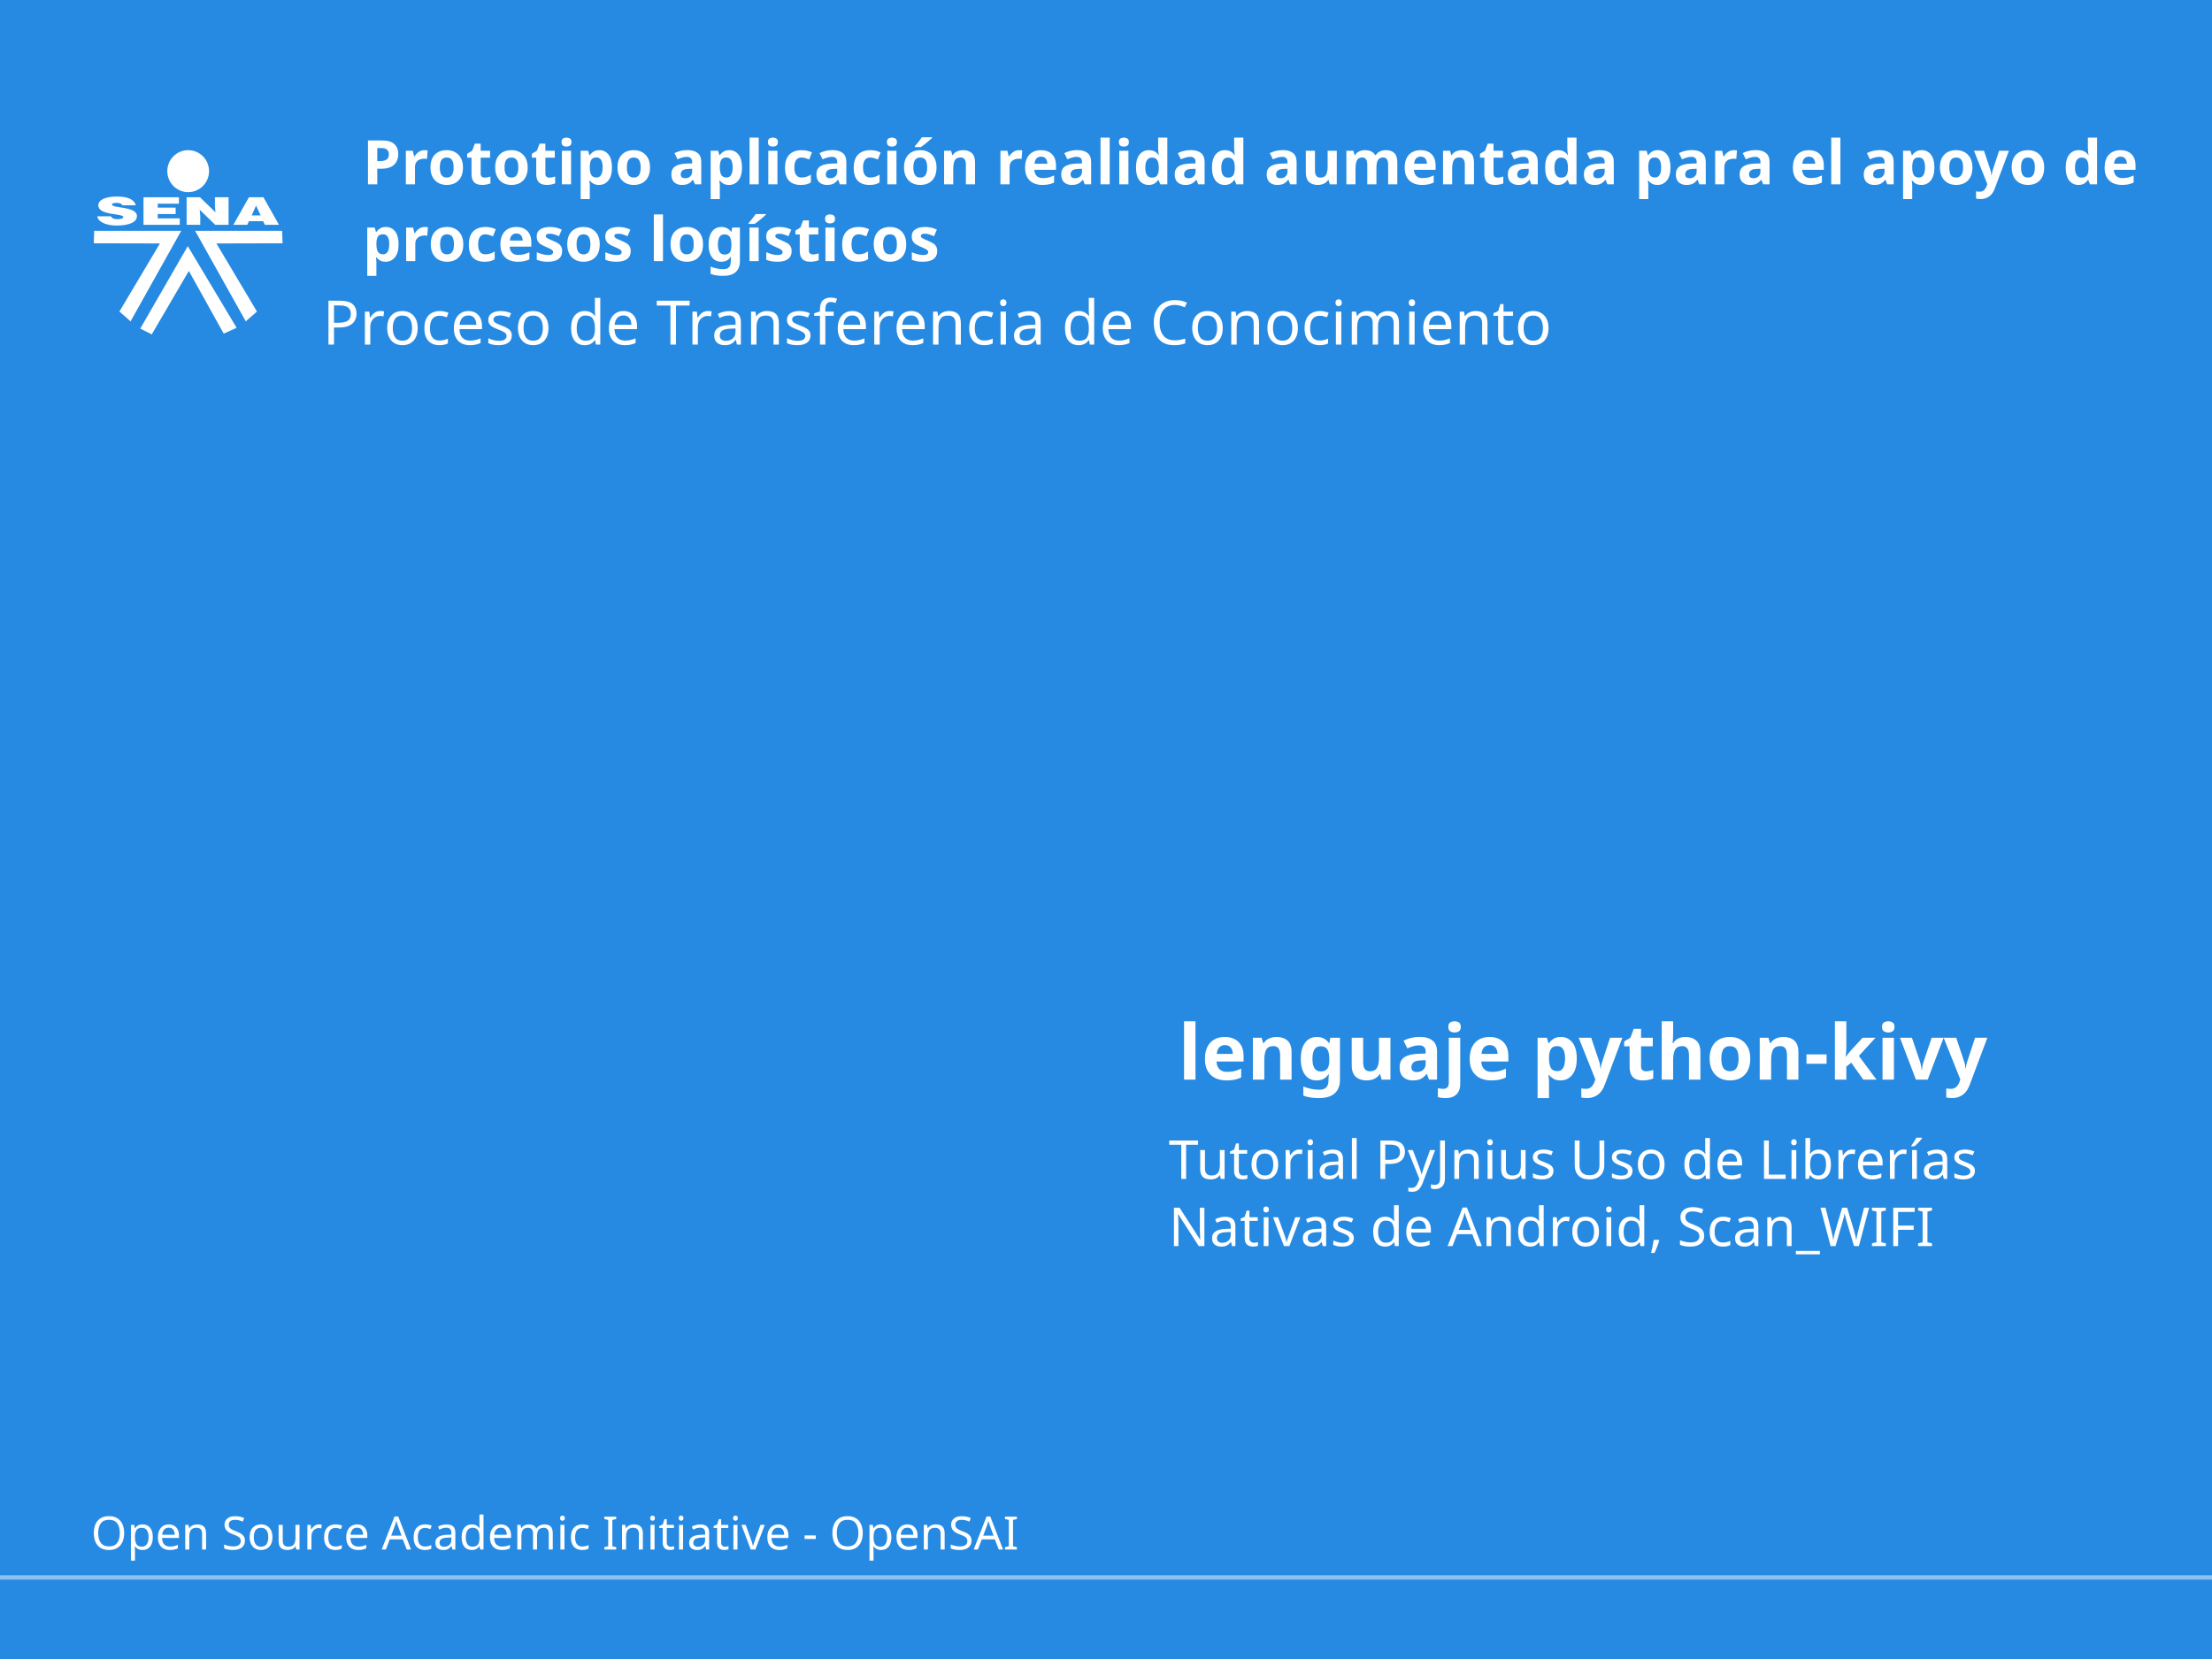
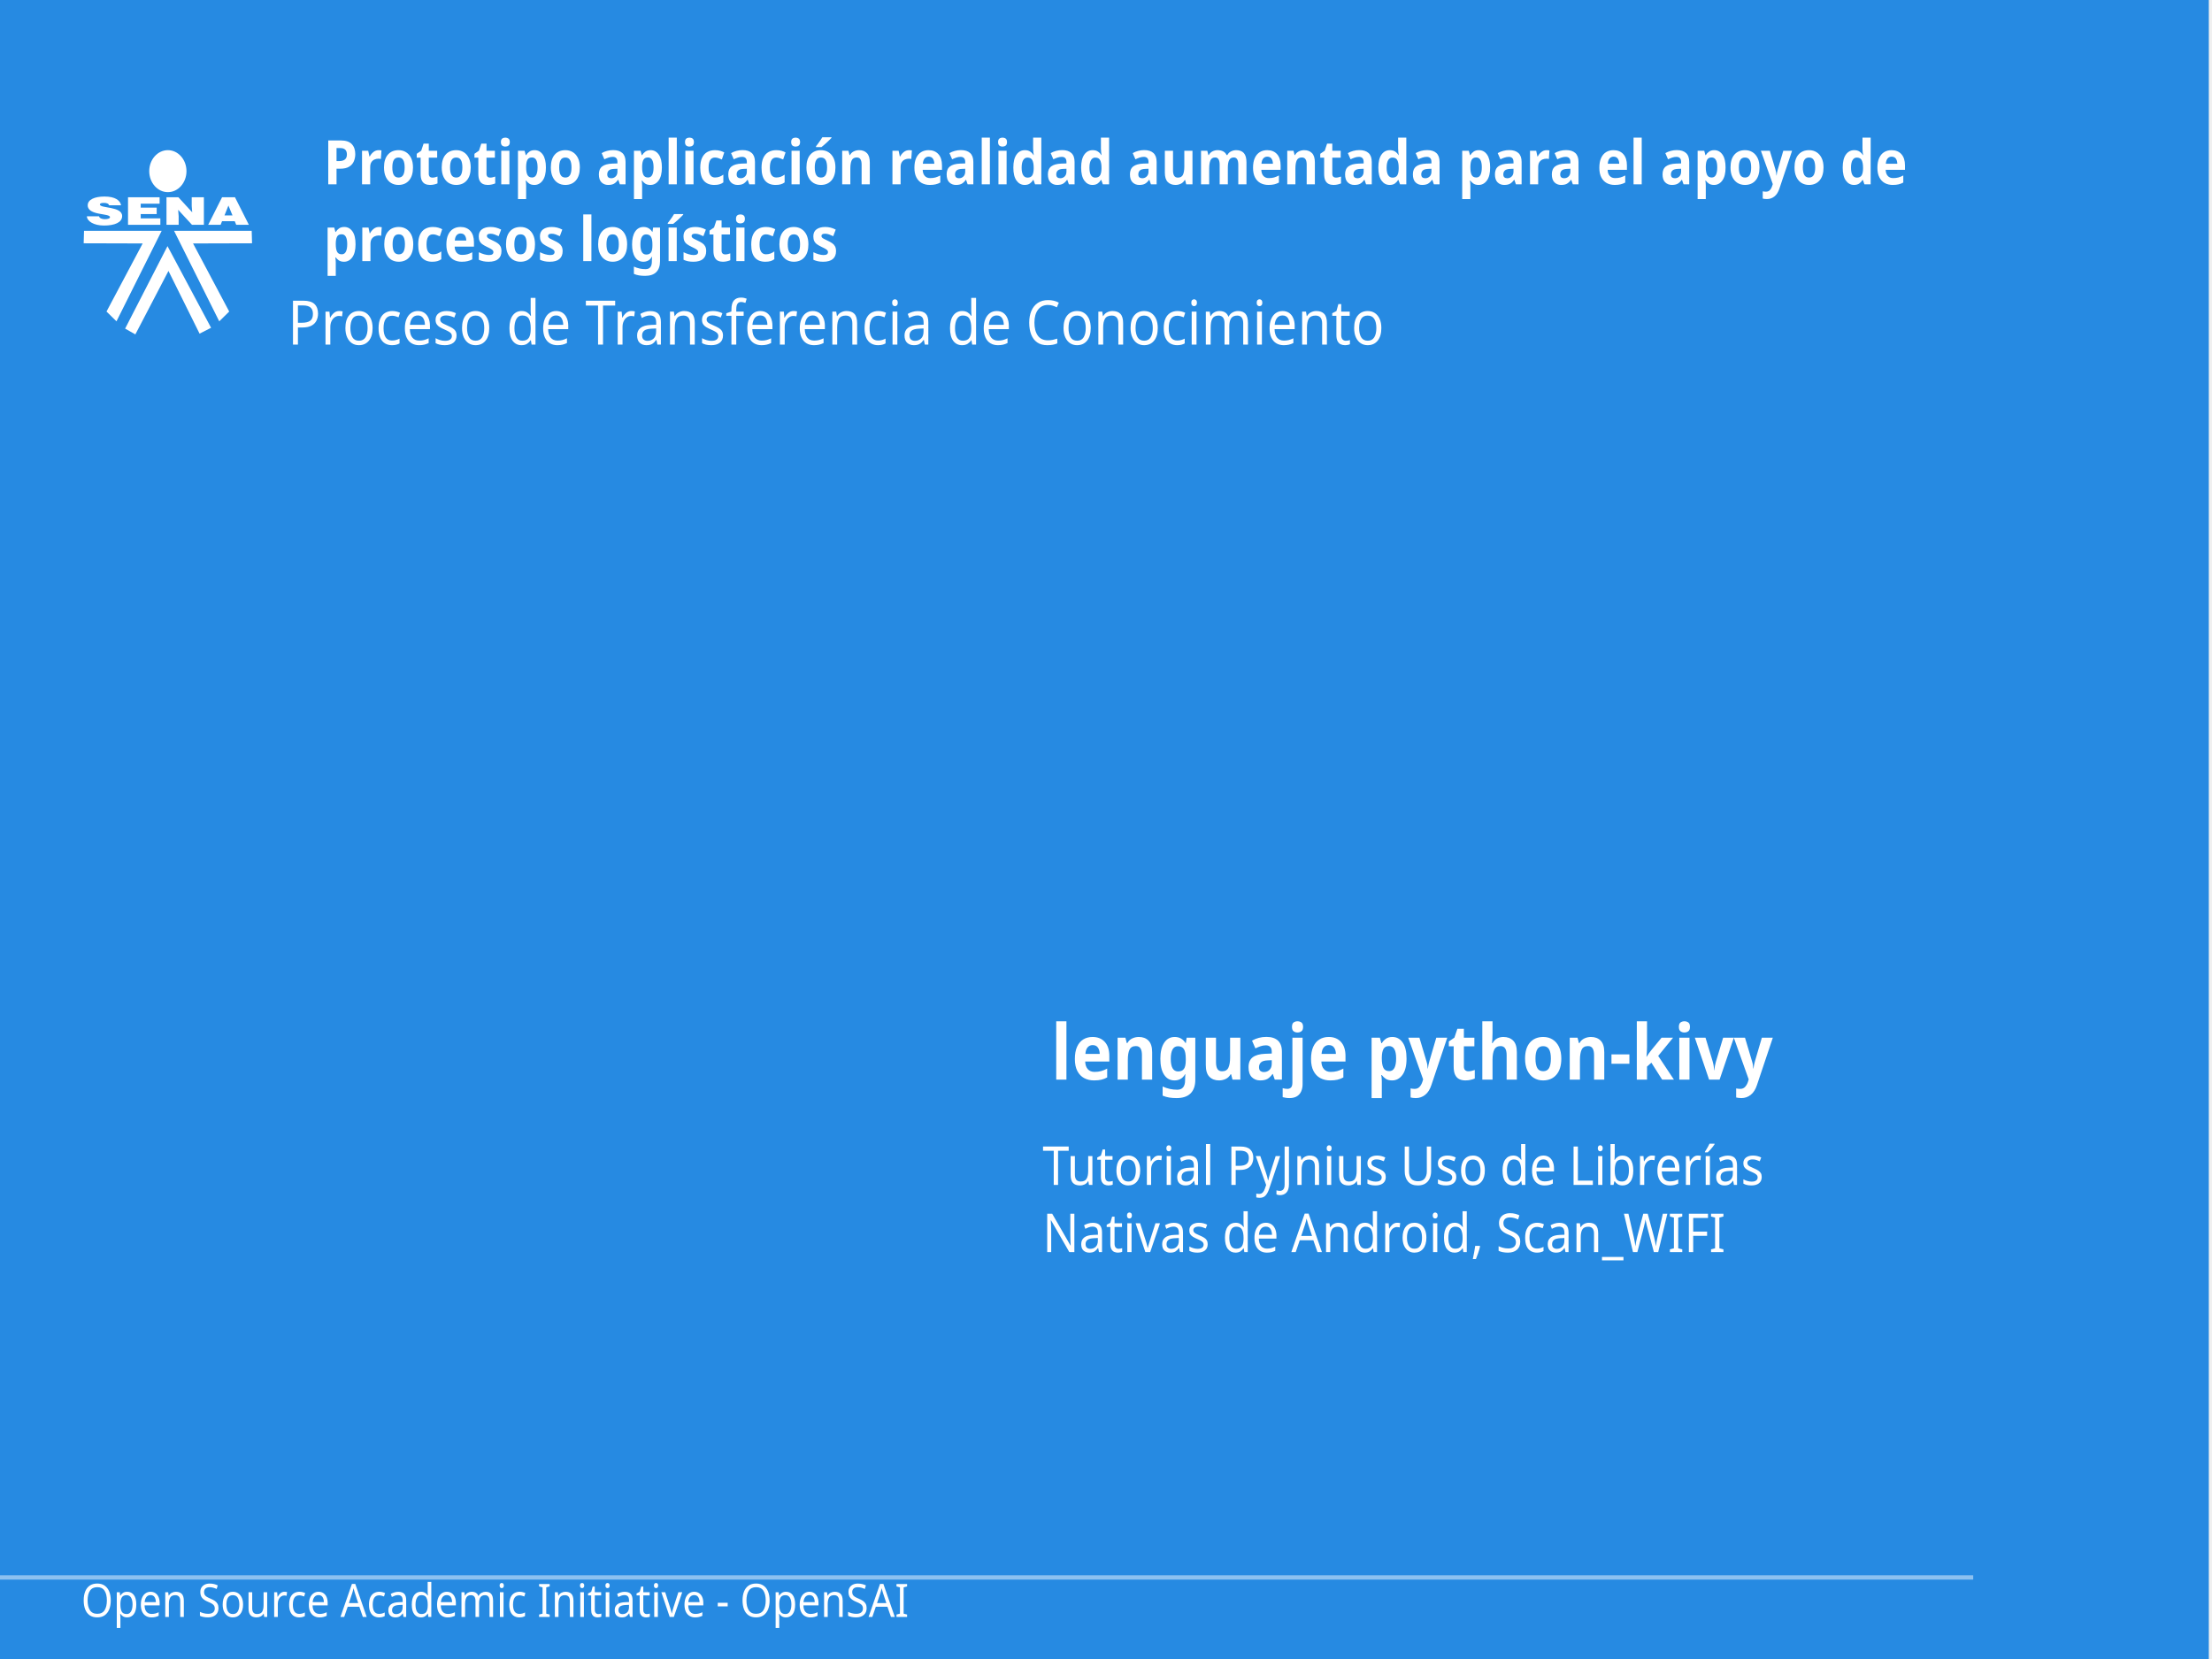
<svg xmlns="http://www.w3.org/2000/svg" xmlns:xlink="http://www.w3.org/1999/xlink" height="1152" id="svg2383" version="1.0" width="1536" viewBox="0 0 1440 1080">
  <defs id="defs2385">
    <linearGradient id="linearGradient3190">
      <stop id="stop3192" offset="0" style="stop-color:#324da7;stop-opacity:1" />
      <stop id="stop3194" offset="1" style="stop-color:#324da7;stop-opacity:0;" />
    </linearGradient>
    <linearGradient id="linearGradient3267">
      <stop id="stop3269" offset="0" style="stop-color:#0000ff;stop-opacity:0" />
      <stop id="stop3275" offset="0.488" style="stop-color:#ffffff;stop-opacity:1" />
      <stop id="stop3271" offset="1" style="stop-color:#0000ff;stop-opacity:0;" />
    </linearGradient>
    <linearGradient gradientTransform="matrix(0.4475832,0,0,1.159409,-317.7284,-354.2385)" gradientUnits="userSpaceOnUse" id="linearGradient3273" x1="333.266" x2="1668.856" xlink:href="#linearGradient3267" y1="671.267" y2="671.267" />
    <linearGradient gradientTransform="matrix(0.4475832,0,0,1.159409,-317.7285,-255.9335)" gradientUnits="userSpaceOnUse" id="linearGradient3463" x1="333.266" x2="1668.856" xlink:href="#linearGradient3267" y1="671.267" y2="671.267" />
    <linearGradient gradientTransform="translate(-480.0017)" gradientUnits="userSpaceOnUse" id="linearGradient3196" x1="1917.672" x2="1622.826" xlink:href="#linearGradient3190" y1="542.599" y2="542.599" />
    <linearGradient gradientTransform="matrix(-1,0,0,1,1920.003,0.0777)" gradientUnits="userSpaceOnUse" id="linearGradient3200" x1="1917.672" x2="1622.826" xlink:href="#linearGradient3190" y1="542.599" y2="542.599" />
    <linearGradient gradientTransform="matrix(-1,0,0,1,1920.003,0.0777)" gradientUnits="userSpaceOnUse" id="linearGradient2439" x1="1917.672" x2="1622.826" xlink:href="#linearGradient3190" y1="542.599" y2="542.599" />
    <linearGradient gradientTransform="translate(-480.0017)" gradientUnits="userSpaceOnUse" id="linearGradient2437" x1="1917.672" x2="1622.826" xlink:href="#linearGradient3190" y1="542.599" y2="542.599" />
    <linearGradient gradientTransform="matrix(0.4475832,0,0,1.159409,-317.7285,-255.9335)" gradientUnits="userSpaceOnUse" id="linearGradient2435" x1="333.266" x2="1668.856" xlink:href="#linearGradient3267" y1="671.267" y2="671.267" />
    <linearGradient gradientTransform="matrix(0.4475832,0,0,1.159409,-317.7284,-354.2385)" gradientUnits="userSpaceOnUse" id="linearGradient2433" x1="333.266" x2="1668.856" xlink:href="#linearGradient3267" y1="671.267" y2="671.267" />
    <linearGradient id="linearGradient3248">
      <stop id="stop3250" offset="0" style="stop-color:#33c0cf;stop-opacity:1;" />
      <stop id="stop3252" offset="1" style="stop-color:#33c0cf;stop-opacity:0;" />
    </linearGradient>
    <linearGradient id="linearGradient3134">
      <stop id="stop3136" offset="0" style="stop-color:#33bfcf;stop-opacity:1;" />
      <stop id="stop3138" offset="1" style="stop-color:#33bfcf;stop-opacity:0;" />
    </linearGradient>
    <linearGradient gradientTransform="matrix(23.79352,0,0,0.9705387,379.9114,12.2879)" gradientUnits="userSpaceOnUse" y2="320.617" x2="-7.071" y1="416.076" x1="-6.566" id="linearGradient3042-2" xlink:href="#linearGradient3134" />
    <linearGradient gradientUnits="userSpaceOnUse" y2="-1.185" x2="64.081" y1="70.977" x1="-52.988" id="linearGradient3254" xlink:href="#linearGradient3248" />
    <linearGradient y2="363.779" x2="-1.885" y1="452.533" x1="15.067" gradientTransform="matrix(4.887721,0,0,0.7001744,255.6428,312.4339)" gradientUnits="userSpaceOnUse" id="linearGradient3393-8" xlink:href="#linearGradient3134" />
  </defs>
  <g id="layer2">
-     <rect id="rect3951" width="1440" height="1080" x="-1.1368684e-13" y="1.1368684e-13" style="fill:#268ae2;fill-opacity:1;stroke-width:0.715" />
-     <rect style="opacity:0.469;fill:#ffffff;fill-opacity:1;stroke:none;stroke-width:1.235" id="rect3113" width="1440" height="2.828" x="0" y="1025.488" />
-     <text xml:space="preserve" style="font-style:normal;font-weight:normal;font-size:35.789px;line-height:0%;font-family:sans-serif;letter-spacing:0px;word-spacing:0px;fill:#ffffff;fill-opacity:1;stroke:none;stroke-width:2.982" x="59.245" y="982.498" id="text3000-1-36">
-       <tspan x="59.245" y="991.795" style="font-style:normal;font-variant:normal;font-weight:normal;font-stretch:normal;font-size:119.298px;line-height:1.25;font-family:sans-serif;-inkscape-font-specification:Sans;text-align:start;text-anchor:start;fill:#ffffff;stroke-width:2.982" id="tspan3921-5" />
-       <tspan x="59.245" y="1008.748" style="font-style:normal;font-variant:normal;font-weight:normal;font-stretch:normal;font-size:30px;line-height:1.25;font-family:Sawasdee;-inkscape-font-specification:'Sawasdee, Normal';font-variant-ligatures:normal;font-variant-caps:normal;font-variant-numeric:normal;font-feature-settings:normal;text-align:start;writing-mode:lr-tb;text-anchor:start;fill:#ffffff;stroke-width:2.982" id="tspan3223-3">Open Source Academic Initiative - OpenSAI</tspan>
+     <rect id="rect3951" width="1437.928" height="1080" x="-1.1368684e-13" y="1.1368684e-13" style="fill:#268ae2;fill-opacity:1;stroke-width:0.715" />
+     <rect style="opacity:0.469;fill:#ffffff;fill-opacity:1;stroke:none;stroke-width:1.166" id="rect3113" width="1284.547" height="2.828" x="-1.2272869e-14" y="1025.488" />
+     <text xml:space="preserve" style="font-style:normal;font-weight:normal;font-size:11.334px;line-height:0%;font-family:sans-serif;letter-spacing:0px;word-spacing:0px;fill:#ffffff;fill-opacity:1;stroke:none;stroke-width:2.817" x="55.956" y="927.952" id="text3000-1-36" transform="scale(0.9444822,1.058781)">
+       <tspan x="55.956" y="927.952" style="font-style:normal;font-variant:normal;font-weight:normal;font-stretch:normal;font-size:112.675px;line-height:1.25;font-family:sans-serif;-inkscape-font-specification:Sans;text-align:start;text-anchor:start;fill:#ffffff;stroke-width:2.817" id="tspan3921-5"> </tspan>
+       <tspan x="55.956" y="994.174" style="font-style:normal;font-variant:normal;font-weight:normal;font-stretch:normal;font-size:28.334px;line-height:1.25;font-family:Sawasdee;-inkscape-font-specification:'Sawasdee, Normal';font-variant-ligatures:normal;font-variant-caps:normal;font-variant-numeric:normal;font-feature-settings:normal;text-align:start;writing-mode:lr-tb;text-anchor:start;fill:#ffffff;stroke-width:2.817" id="tspan3223-3">Open Source Academic Initiative - OpenSAI</tspan>
    </text>
-     <g id="g352" transform="translate(36.04733,-33.91747)">
+     <g id="g352" transform="matrix(0.8920467,0,0,1,32.1559,-33.91747)">
      <g id="g371">
-         <text xml:space="preserve" style="font-style:normal;font-weight:normal;font-size:12px;line-height:0%;font-family:sans-serif;letter-spacing:0px;word-spacing:0px;fill:#000000;fill-opacity:1;stroke:none;stroke-width:1" x="199.91" y="153.903" id="text3000-1">
+         <text xml:space="preserve" style="font-style:normal;font-weight:normal;line-height:0%;font-family:sans-serif;letter-spacing:0px;word-spacing:0px;fill:#000000;fill-opacity:1;stroke:none;stroke-width:1" x="199.91" y="153.903" id="text3000-1">
          <tspan id="tspan359" x="199.91" y="153.903" style="font-style:normal;font-variant:normal;font-weight:bold;font-stretch:normal;font-size:40px;line-height:1.25;font-family:Sawasdee;-inkscape-font-specification:'Sawasdee, Bold';font-variant-ligatures:normal;font-variant-caps:normal;font-variant-numeric:normal;font-feature-settings:normal;text-align:start;writing-mode:lr-tb;text-anchor:start;fill:#ffffff;stroke-width:1">Prototipo aplicación realidad aumentada para el apoyo de </tspan>
          <tspan id="tspan363" x="199.91" y="203.903" style="font-style:normal;font-variant:normal;font-weight:bold;font-stretch:normal;font-size:40px;line-height:1.25;font-family:Sawasdee;-inkscape-font-specification:'Sawasdee, Bold';font-variant-ligatures:normal;font-variant-caps:normal;font-variant-numeric:normal;font-feature-settings:normal;text-align:start;writing-mode:lr-tb;text-anchor:start;fill:#ffffff;stroke-width:1">procesos logísticos</tspan>
-           <tspan x="199.91" y="222.021" style="font-style:normal;font-variant:normal;font-weight:normal;font-stretch:normal;font-size:40px;line-height:1.25;font-family:sans-serif;-inkscape-font-specification:Sans;text-align:start;text-anchor:start;fill:#ffffff;stroke-width:1" id="tspan3223" />
+           <tspan x="199.91" y="253.903" style="font-style:normal;font-variant:normal;font-weight:normal;font-stretch:normal;font-size:40px;line-height:1.25;font-family:sans-serif;-inkscape-font-specification:Sans;text-align:start;text-anchor:start;fill:#ffffff;stroke-width:1" id="tspan3223"> </tspan>
        </text>
-         <text xml:space="preserve" style="font-style:normal;font-weight:normal;font-size:12px;line-height:0%;font-family:sans-serif;letter-spacing:0px;word-spacing:0px;fill:#000000;fill-opacity:1;stroke:none;stroke-width:1" x="588.074" y="258.237" id="text3000">
+         <text xml:space="preserve" style="font-style:normal;font-weight:normal;line-height:0%;font-family:sans-serif;letter-spacing:0px;word-spacing:0px;fill:#000000;fill-opacity:1;stroke:none;stroke-width:1" x="588.074" y="258.237" id="text3000">
          <tspan x="588.074" y="258.237" style="font-style:normal;font-variant:normal;font-weight:normal;font-stretch:normal;font-size:40px;line-height:1.25;font-family:Sawasdee;-inkscape-font-specification:'Sawasdee, Normal';font-variant-ligatures:normal;font-variant-caps:normal;font-variant-numeric:normal;font-feature-settings:normal;text-align:center;writing-mode:lr-tb;text-anchor:middle;fill:#ffffff;stroke-width:1" id="tspan3088">Proceso de Transferencia de Conocimiento</tspan>
        </text>
      </g>
      <g id="g208" transform="translate(-63.67159,75.23768)">
        <g style="fill:#ffffff;fill-rule:evenodd" id="g3919" transform="matrix(1.25,0,0,1.25,87.59485,52.97106)">
          <g style="fill:#ffffff" transform="matrix(0.8843404,0,0,0.8897222,-102.2247,-597.4297)" id="g4">
            <g style="fill:#ffffff" id="g6">
              <path id="path8" d="m 184.451,686.881 c 0,6.789 -5.503,12.291 -12.291,12.291 -6.788,0 -12.291,-5.502 -12.291,-12.291 0,-6.787 5.503,-12.29 12.291,-12.29 6.788,0 12.291,5.503 12.291,12.29 z" style="fill:#ffffff;stroke:none" />
              <g style="fill:#ffffff" id="g10">
                <path id="path12" d="m 133.317,706.844 c -0.142,-0.56 -0.604,-0.896 -1.208,-1.098 -0.603,-0.201 -1.35,-0.291 -2.167,-0.291 -1.847,0 -2.664,0.336 -2.664,0.919 0,2.418 14.706,0.918 14.706,6.786 0,3.74 -4.938,5.554 -11.97,5.554 -6.749,0 -11.155,-2.486 -11.332,-5.397 h 8.028 c 0.178,0.582 0.675,1.007 1.385,1.276 0.675,0.269 1.563,0.403 2.38,0.403 2.096,0 3.481,-0.425 3.481,-1.187 0,-2.441 -14.705,-0.761 -14.705,-6.92 0,-3.427 4.688,-5.152 11.082,-5.152 7.105,0 10.337,2.285 10.941,5.107 z" style="fill:#ffffff;stroke:none" />
                <path id="path14" d="m 145.856,718.289 v -16.126 h 20.852 v 3.762 h -12.469 v 2.308 h 10.55 v 3.762 h -10.55 v 2.531 h 12.966 v 3.763 z" style="fill:#ffffff;stroke:none" />
                <path id="path16" d="m 188.233,710.965 -0.319,-3.673 v -5.129 h 8.027 v 16.126 h -7.85 l -9.129,-8.78 0.32,3.673 v 5.107 h -8.029 v -16.126 h 7.851 z" style="fill:#ffffff;stroke:none" />
                <path id="path18" d="m 198.783,718.289 9.165,-16.126 h 8.525 l 9.165,16.126 h -8.348 l -0.995,-2.128 h -8.347 l -0.96,2.128 z m 13.357,-11.266 -2.594,5.778 h 5.293 z" style="fill:#ffffff;stroke:none" />
              </g>
              <g style="fill:#ffffff" id="g20">
                <path id="path22" d="m 227.501,721.801 h -51.254 l 29.834,52.983 6.578,-5.728 -23.866,-39.857 38.946,-0.096 z" style="fill:#ffffff;stroke:none" />
                <path id="path24" d="m 116.819,721.801 h 51.254 l -29.834,52.983 -6.578,-5.728 23.866,-39.857 -38.946,-0.096 z" style="fill:#ffffff;stroke:none" />
                <path id="path26" d="m 143.949,779.036 27.975,-48.268 28.767,47.795 -7.596,3.429 -20.536,-36.71 -21.856,37.148 z" style="fill:#ffffff;stroke:none" />
              </g>
            </g>
          </g>
        </g>
      </g>
    </g>
  </g>
  <g id="layer1" transform="translate(0.0019328)">
-     <text xml:space="preserve" style="font-style:normal;font-weight:normal;line-height:0%;font-family:sans-serif;letter-spacing:0px;word-spacing:0px;fill:#000000;fill-opacity:1;stroke:none" x="753.906" y="702.853" id="text3000-7">
-       <tspan x="753.906" y="702.853" style="font-style:normal;font-variant:normal;font-weight:bold;font-stretch:normal;font-size:50px;line-height:1.25;font-family:Sawasdee;-inkscape-font-specification:'Sawasdee Bold';text-align:start;text-anchor:start;fill:#ffffff" id="tspan3084"> lenguaje python-kivy </tspan>
+     <text xml:space="preserve" style="font-style:normal;font-weight:normal;font-size:11.334px;line-height:0%;font-family:sans-serif;letter-spacing:0px;word-spacing:0px;fill:#000000;fill-opacity:1;stroke:none;stroke-width:0.944" x="712.05" y="663.832" id="text3000-7" transform="scale(0.9444822,1.058781)">
+       <tspan x="712.05" y="663.832" style="font-style:normal;font-variant:normal;font-weight:bold;font-stretch:normal;font-size:47.224px;line-height:1.25;font-family:Sawasdee;-inkscape-font-specification:'Sawasdee Bold';text-align:start;text-anchor:start;fill:#ffffff;stroke-width:0.944" id="tspan3084"> lenguaje python-kivy </tspan>
    </text>
-     <g id="g3398">
-       <text id="text3000-7-83" y="728.715" x="760.838" style="font-style:normal;font-weight:normal;font-size:12px;line-height:0%;font-family:sans-serif;letter-spacing:0px;word-spacing:0px;fill:#ffffff;fill-opacity:1;stroke:none;stroke-width:1" xml:space="preserve">
-         <tspan id="tspan3088-4-1" style="font-style:normal;font-variant:normal;font-weight:normal;font-stretch:normal;font-size:32px;line-height:1.25;font-family:sans-serif;-inkscape-font-specification:Sans;text-align:start;text-anchor:start;fill:#ffffff;stroke-width:1" y="728.715" x="760.838" />
-         <tspan style="font-style:normal;font-variant:normal;font-weight:normal;font-stretch:normal;font-size:35px;line-height:1.25;font-family:Sawasdee;-inkscape-font-specification:Sawasdee;text-align:start;text-anchor:start;fill:#ffffff;stroke-width:1" y="767.445" x="760.838" id="tspan3399">Tutorial PyJnius Uso de Librerías</tspan>
-         <tspan style="font-style:normal;font-variant:normal;font-weight:normal;font-stretch:normal;font-size:35px;line-height:1.25;font-family:Sawasdee;-inkscape-font-specification:Sawasdee;text-align:start;text-anchor:start;fill:#ffffff;stroke-width:1" y="811.195" x="760.838" id="tspan3400">Nativas de Android, Scan_WIFI</tspan>
+     <g id="g3398" transform="matrix(0.8920467,0,0,1,-2.0865213e-4,0)">
+       <text id="text3000-7-83" y="728.715" x="760.838" style="font-style:normal;font-weight:normal;line-height:0%;font-family:sans-serif;letter-spacing:0px;word-spacing:0px;fill:#ffffff;fill-opacity:1;stroke:none;stroke-width:1" xml:space="preserve">
+         <tspan id="tspan3088-4-1" style="font-style:normal;font-variant:normal;font-weight:normal;font-stretch:normal;font-size:32px;line-height:1.25;font-family:sans-serif;-inkscape-font-specification:Sans;text-align:start;text-anchor:start;fill:#ffffff;stroke-width:1" y="728.715" x="760.838"> </tspan>
+         <tspan style="font-style:normal;font-variant:normal;font-weight:normal;font-stretch:normal;font-size:35px;line-height:1.25;font-family:Sawasdee;-inkscape-font-specification:Sawasdee;text-align:start;text-anchor:start;fill:#ffffff;stroke-width:1" y="771.369" x="760.838" id="tspan3399">Tutorial PyJnius Uso de Librerías</tspan>
+         <tspan style="font-style:normal;font-variant:normal;font-weight:normal;font-stretch:normal;font-size:35px;line-height:1.25;font-family:Sawasdee;-inkscape-font-specification:Sawasdee;text-align:start;text-anchor:start;fill:#ffffff;stroke-width:1" y="815.119" x="760.838" id="tspan3400">Nativas de Android, Scan_WIFI</tspan>
      </text>
    </g>
-     <flowRoot xml:space="preserve" id="flowRoot3394" style="fill:black;stroke:none;stroke-opacity:1;stroke-width:1px;stroke-linejoin:miter;stroke-linecap:butt;fill-opacity:1;font-family:sans-serif;font-style:normal;font-weight:normal;font-size:40px;line-height:125%;letter-spacing:0px;word-spacing:0px">
+     <flowRoot xml:space="preserve" id="flowRoot3394" style="font-style:normal;font-weight:normal;line-height:0.01%;font-family:sans-serif;letter-spacing:0px;word-spacing:0px;fill:#000000;fill-opacity:1;stroke:none;stroke-width:1px;stroke-linecap:butt;stroke-linejoin:miter;stroke-opacity:1">
      <flowRegion id="flowRegion3396">
        <rect id="rect3398" width="1111.484" height="576.734" x="-1155.678" y="1154.21" />
      </flowRegion>
-       <flowPara id="flowPara3400" />
+       <flowPara id="flowPara3400" style="font-size:40px;line-height:1.25"> </flowPara>
    </flowRoot>
  </g>
</svg>
